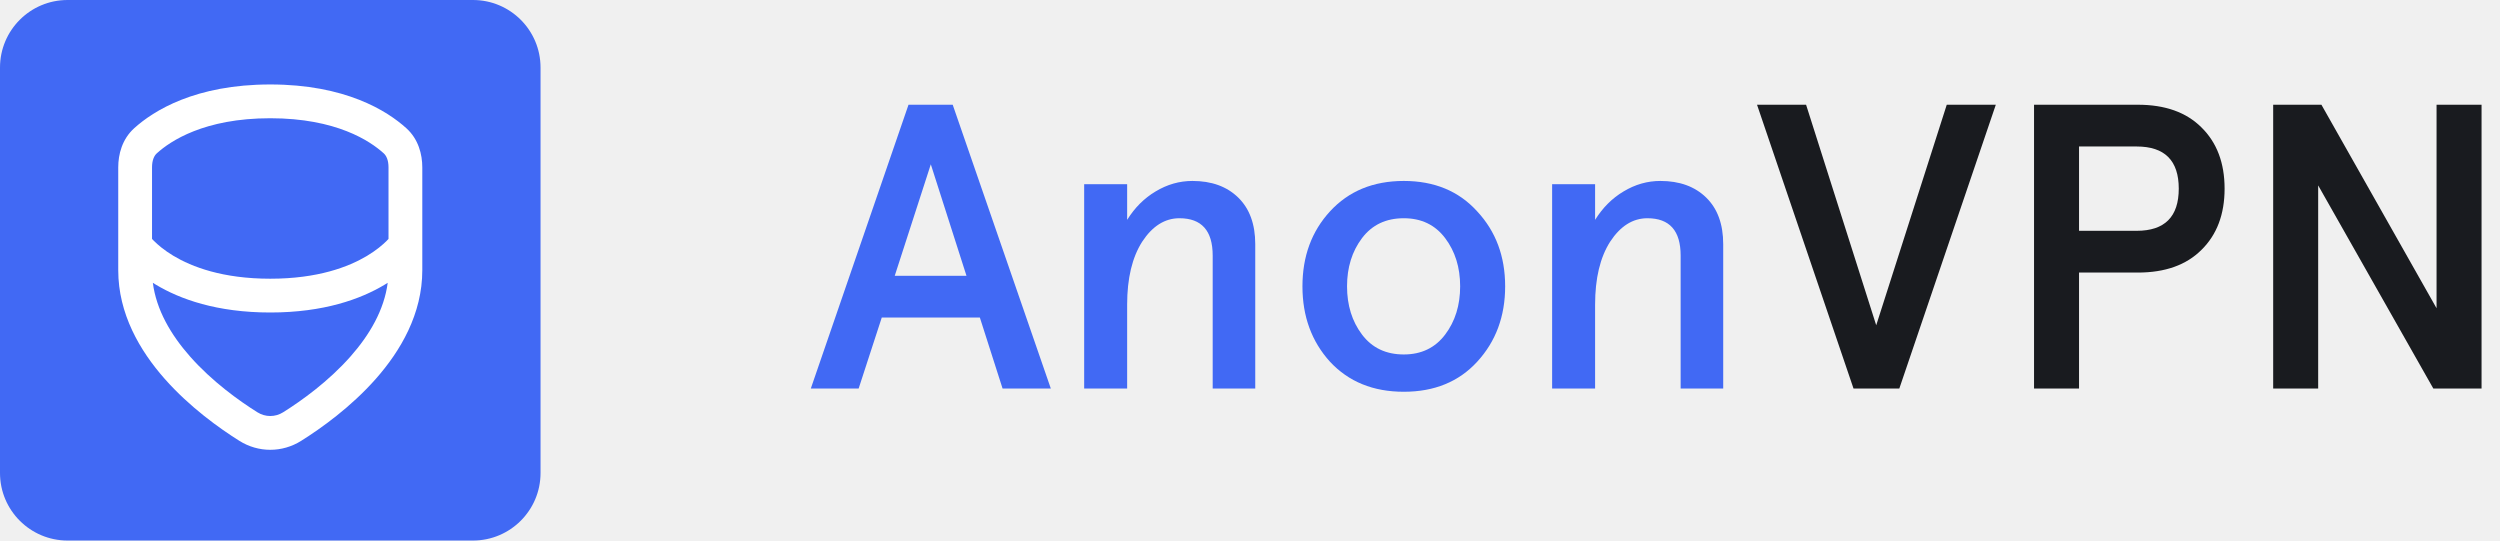
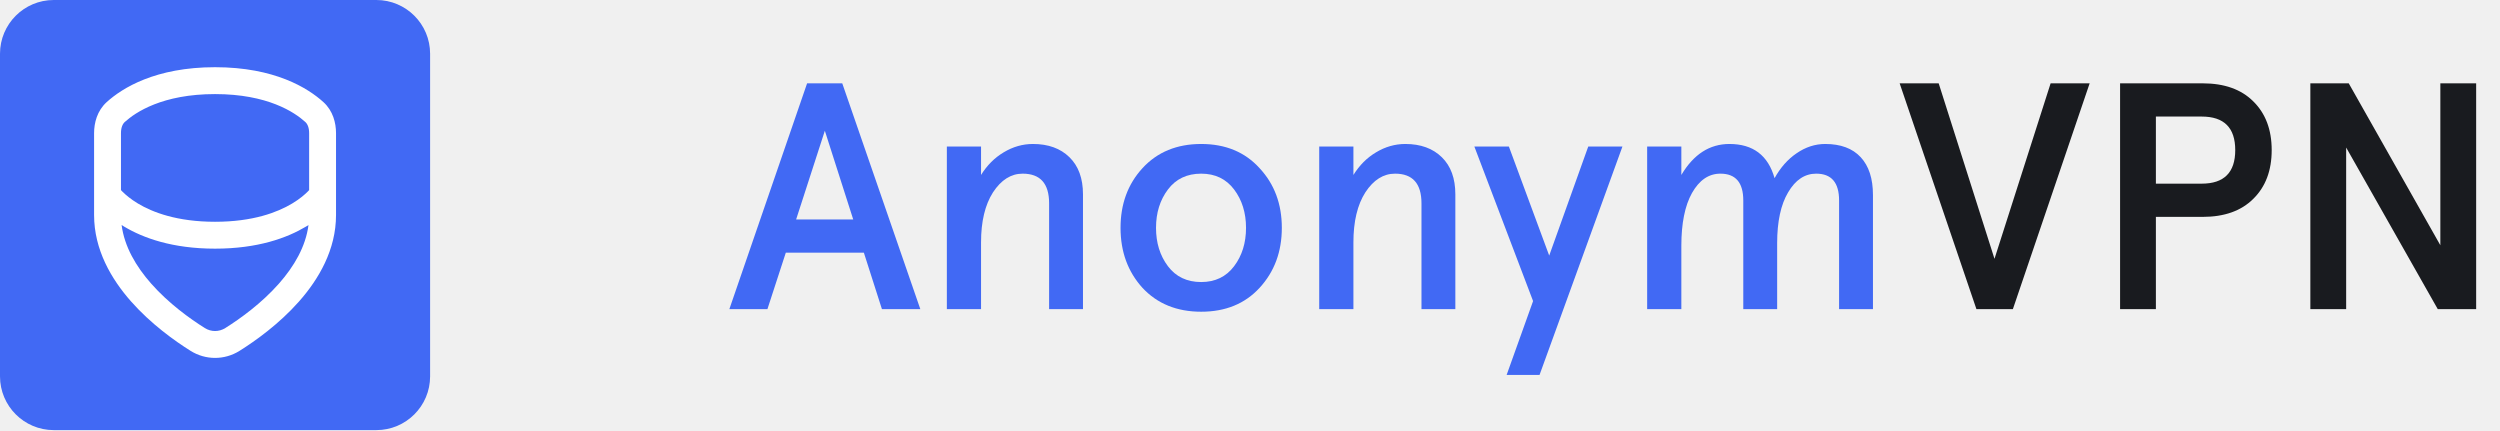
- <svg xmlns="http://www.w3.org/2000/svg" width="148" height="32" viewBox="0 0 148 32" fill="none">
-   <path d="M48 23L53.784 6.2H56.4L62.208 23H59.352L58.008 18.8H52.2L50.832 23H48ZM52.968 16.328H57.216L55.104 9.728L52.968 16.328Z" fill="#4169F4" />
-   <path d="M64.183 23V10.904H66.727V13.016C67.175 12.296 67.735 11.736 68.407 11.336C69.095 10.92 69.823 10.712 70.591 10.712C71.727 10.712 72.631 11.04 73.303 11.696C73.975 12.352 74.311 13.272 74.311 14.456V23H71.791V15.128C71.791 13.656 71.135 12.92 69.823 12.92C68.959 12.92 68.223 13.384 67.615 14.312C67.023 15.24 66.727 16.48 66.727 18.032V23H64.183Z" fill="#4169F4" />
-   <path d="M78.737 21.416C77.648 20.216 77.105 18.728 77.105 16.952C77.105 15.176 77.648 13.696 78.737 12.512C79.841 11.312 81.296 10.712 83.105 10.712C84.912 10.712 86.361 11.312 87.448 12.512C88.552 13.696 89.105 15.176 89.105 16.952C89.105 18.728 88.552 20.216 87.448 21.416C86.361 22.6 84.912 23.192 83.105 23.192C81.296 23.192 79.841 22.6 78.737 21.416ZM85.552 19.808C86.144 19.024 86.441 18.072 86.441 16.952C86.441 15.832 86.144 14.88 85.552 14.096C84.96 13.312 84.144 12.92 83.105 12.92C82.049 12.92 81.225 13.312 80.632 14.096C80.04 14.88 79.745 15.832 79.745 16.952C79.745 18.072 80.04 19.024 80.632 19.808C81.225 20.592 82.049 20.984 83.105 20.984C84.144 20.984 84.96 20.592 85.552 19.808Z" fill="#4169F4" />
-   <path d="M91.886 23V10.904H94.43V13.016C94.878 12.296 95.438 11.736 96.11 11.336C96.798 10.92 97.526 10.712 98.294 10.712C99.43 10.712 100.334 11.04 101.006 11.696C101.678 12.352 102.014 13.272 102.014 14.456V23H99.494V15.128C99.494 13.656 98.838 12.92 97.526 12.92C96.662 12.92 95.926 13.384 95.318 14.312C94.726 15.24 94.43 16.48 94.43 18.032V23H91.886Z" fill="#4169F4" />
-   <path d="M109.728 23L104.016 6.2H106.92L111.072 19.256L115.248 6.2H118.152L112.44 23H109.728Z" fill="#191B1F" />
-   <path d="M120.415 23V6.2H126.56C128.176 6.2 129.431 6.648 130.327 7.544C131.239 8.44 131.696 9.648 131.696 11.168C131.696 12.688 131.239 13.896 130.327 14.792C129.431 15.688 128.176 16.136 126.56 16.136H123.079V23H120.415ZM123.079 13.664H126.488C128.152 13.664 128.983 12.832 128.983 11.168C128.983 9.504 128.152 8.672 126.488 8.672H123.079V13.664Z" fill="#191B1F" />
-   <path d="M134.572 23V6.2H137.428L144.244 18.248V6.2H146.908V23H144.052L137.236 10.976V23H134.572Z" fill="#191B1F" />
+ <svg xmlns="http://www.w3.org/2000/svg" width="186" height="32" viewBox="0 0 186 32" fill="none">
  <rect width="32" height="32" rx="4" fill="#4169F4" />
  <path fill-rule="evenodd" clip-rule="evenodd" d="M16 5C11.57 5 9.095 6.549 7.942 7.593C7.226 8.241 7 9.14 7 9.908V16C7 18.575 8.277 20.759 9.753 22.43C11.234 24.106 12.997 25.361 14.171 26.098C15.296 26.805 16.704 26.805 17.829 26.098C19.003 25.361 20.766 24.106 22.247 22.43C23.723 20.759 25 18.575 25 16V9.908C25 9.14 24.774 8.241 24.058 7.593C22.905 6.549 20.43 5 16 5ZM9.284 9.076C10.084 8.352 12.086 7 16 7C19.914 7 21.916 8.352 22.715 9.076C22.878 9.223 23 9.492 23 9.908V14.144C22.967 14.179 22.929 14.219 22.887 14.262C22.658 14.49 22.284 14.813 21.735 15.143C20.646 15.796 18.824 16.5 16 16.5C13.176 16.5 11.354 15.796 10.264 15.143C9.716 14.813 9.342 14.49 9.113 14.262C9.071 14.219 9.033 14.179 9 14.144V9.908C9 9.492 9.122 9.223 9.284 9.076ZM9.048 16.742C9.255 18.346 10.115 19.819 11.252 21.106C12.556 22.582 14.143 23.719 15.235 24.405C15.709 24.703 16.291 24.703 16.765 24.405C17.857 23.719 19.444 22.582 20.748 21.106C21.885 19.819 22.745 18.346 22.952 16.742C22.891 16.78 22.829 16.819 22.765 16.858C21.354 17.703 19.176 18.5 16 18.5C12.824 18.5 10.646 17.703 9.236 16.858C9.171 16.819 9.109 16.78 9.048 16.742Z" fill="white" />
+   <path d="M147.046 23L141.334 6.2H144.238L148.39 19.256L152.566 6.2H155.47L149.758 23H147.046Z" fill="#191B1F" />
+   <path d="M157.734 23V6.2H163.878C165.494 6.2 166.75 6.648 167.646 7.544C168.558 8.44 169.014 9.648 169.014 11.168C169.014 12.688 168.558 13.896 167.646 14.792C166.75 15.688 165.494 16.136 163.878 16.136H160.398V23H157.734ZM160.398 13.664H163.806C165.47 13.664 166.302 12.832 166.302 11.168C166.302 9.504 165.47 8.672 163.806 8.672H160.398V13.664Z" fill="#191B1F" />
+   <path d="M171.89 23V6.2H174.746L181.562 18.248V6.2H184.226V23H181.37L174.554 10.976V23H171.89Z" fill="#191B1F" />
+   <path d="M54.264 23L60.048 6.2H62.664L68.472 23H65.616L64.272 18.8H58.464L57.096 23H54.264ZM59.232 16.328H63.48L61.368 9.728L59.232 16.328Z" fill="#4169F4" />
+   <path d="M70.446 23V10.904H72.99V13.016C73.438 12.296 73.998 11.736 74.67 11.336C75.358 10.92 76.086 10.712 76.854 10.712C77.99 10.712 78.894 11.04 79.566 11.696C80.238 12.352 80.574 13.272 80.574 14.456V23H78.054V15.128C78.054 13.656 77.398 12.92 76.086 12.92C75.222 12.92 74.486 13.384 73.878 14.312C73.286 15.24 72.99 16.48 72.99 18.032V23H70.446Z" fill="#4169F4" />
+   <path d="M85 21.416C83.912 20.216 83.368 18.728 83.368 16.952C83.368 15.176 83.912 13.696 85 12.512C86.104 11.312 87.56 10.712 89.368 10.712C91.176 10.712 92.624 11.312 93.712 12.512C94.816 13.696 95.368 15.176 95.368 16.952C95.368 18.728 94.816 20.216 93.712 21.416C92.624 22.6 91.176 23.192 89.368 23.192C87.56 23.192 86.104 22.6 85 21.416ZM91.816 19.808C92.408 19.024 92.704 18.072 92.704 16.952C92.704 15.832 92.408 14.88 91.816 14.096C91.224 13.312 90.408 12.92 89.368 12.92C88.312 12.92 87.488 13.312 86.896 14.096C86.304 14.88 86.008 15.832 86.008 16.952C86.008 18.072 86.304 19.024 86.896 19.808C87.488 20.592 88.312 20.984 89.368 20.984C90.408 20.984 91.224 20.592 91.816 19.808Z" fill="#4169F4" />
+   <path d="M98.15 23V10.904H100.694V13.016C101.142 12.296 101.702 11.736 102.374 11.336C103.062 10.92 103.79 10.712 104.558 10.712C105.694 10.712 106.598 11.04 107.27 11.696C107.942 12.352 108.278 13.272 108.278 14.456V23H105.758V15.128C105.758 13.656 105.102 12.92 103.79 12.92C102.926 12.92 102.19 13.384 101.582 14.312C100.99 15.24 100.694 16.48 100.694 18.032V23H98.15Z" fill="#4169F4" />
+   <path d="M118.165 10.904H120.709L114.541 27.896H112.093L114.061 22.4L109.693 10.904H112.261L115.261 19.016L118.165 10.904Z" fill="#4169F4" />
+   <path d="M122.548 23V10.904H125.092V13.016C126.004 11.48 127.196 10.712 128.668 10.712C130.428 10.712 131.548 11.56 132.028 13.256C132.46 12.472 133.004 11.856 133.66 11.408C134.332 10.944 135.044 10.712 135.796 10.712C136.948 10.712 137.828 11.04 138.436 11.696C139.044 12.352 139.348 13.288 139.348 14.504V23H136.828V14.912C136.828 13.584 136.26 12.92 135.124 12.92C134.276 12.92 133.58 13.384 133.036 14.312C132.492 15.224 132.22 16.488 132.22 18.104V23H129.7V14.912C129.7 13.584 129.132 12.92 127.996 12.92C127.132 12.92 126.428 13.4 125.884 14.36C125.356 15.304 125.092 16.616 125.092 18.296V23H122.548Z" fill="#4169F4" />
</svg>
